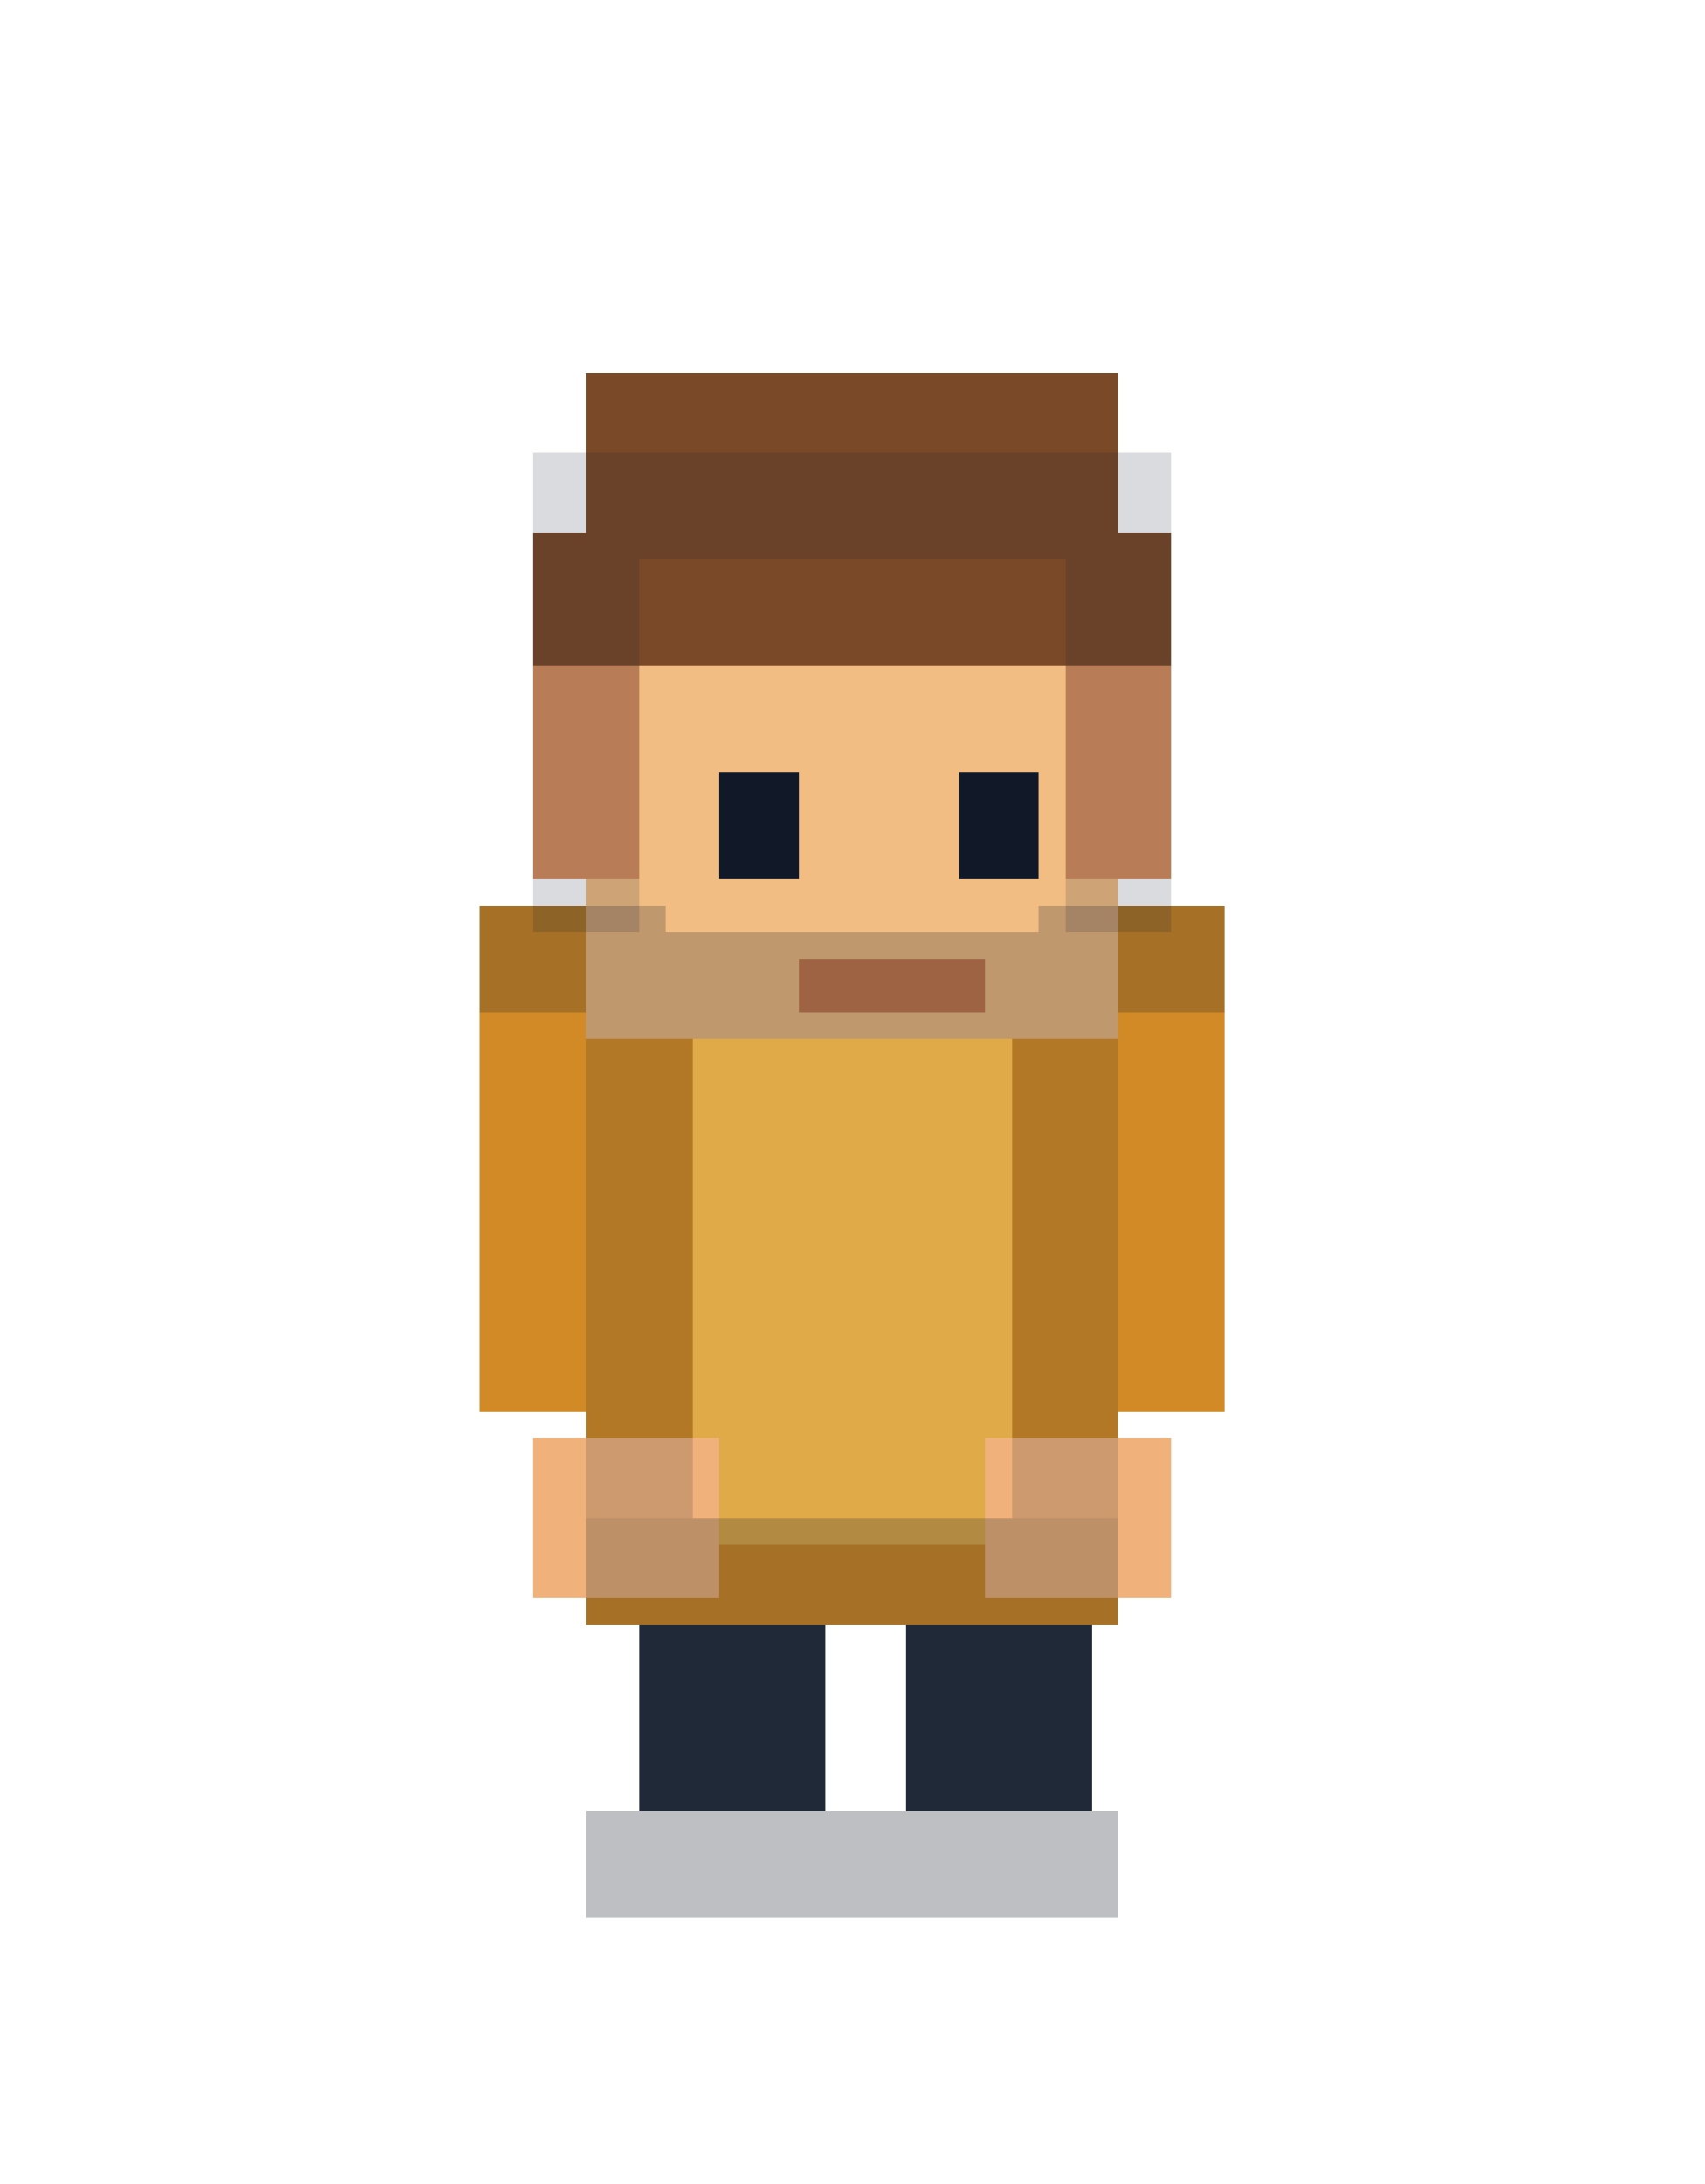
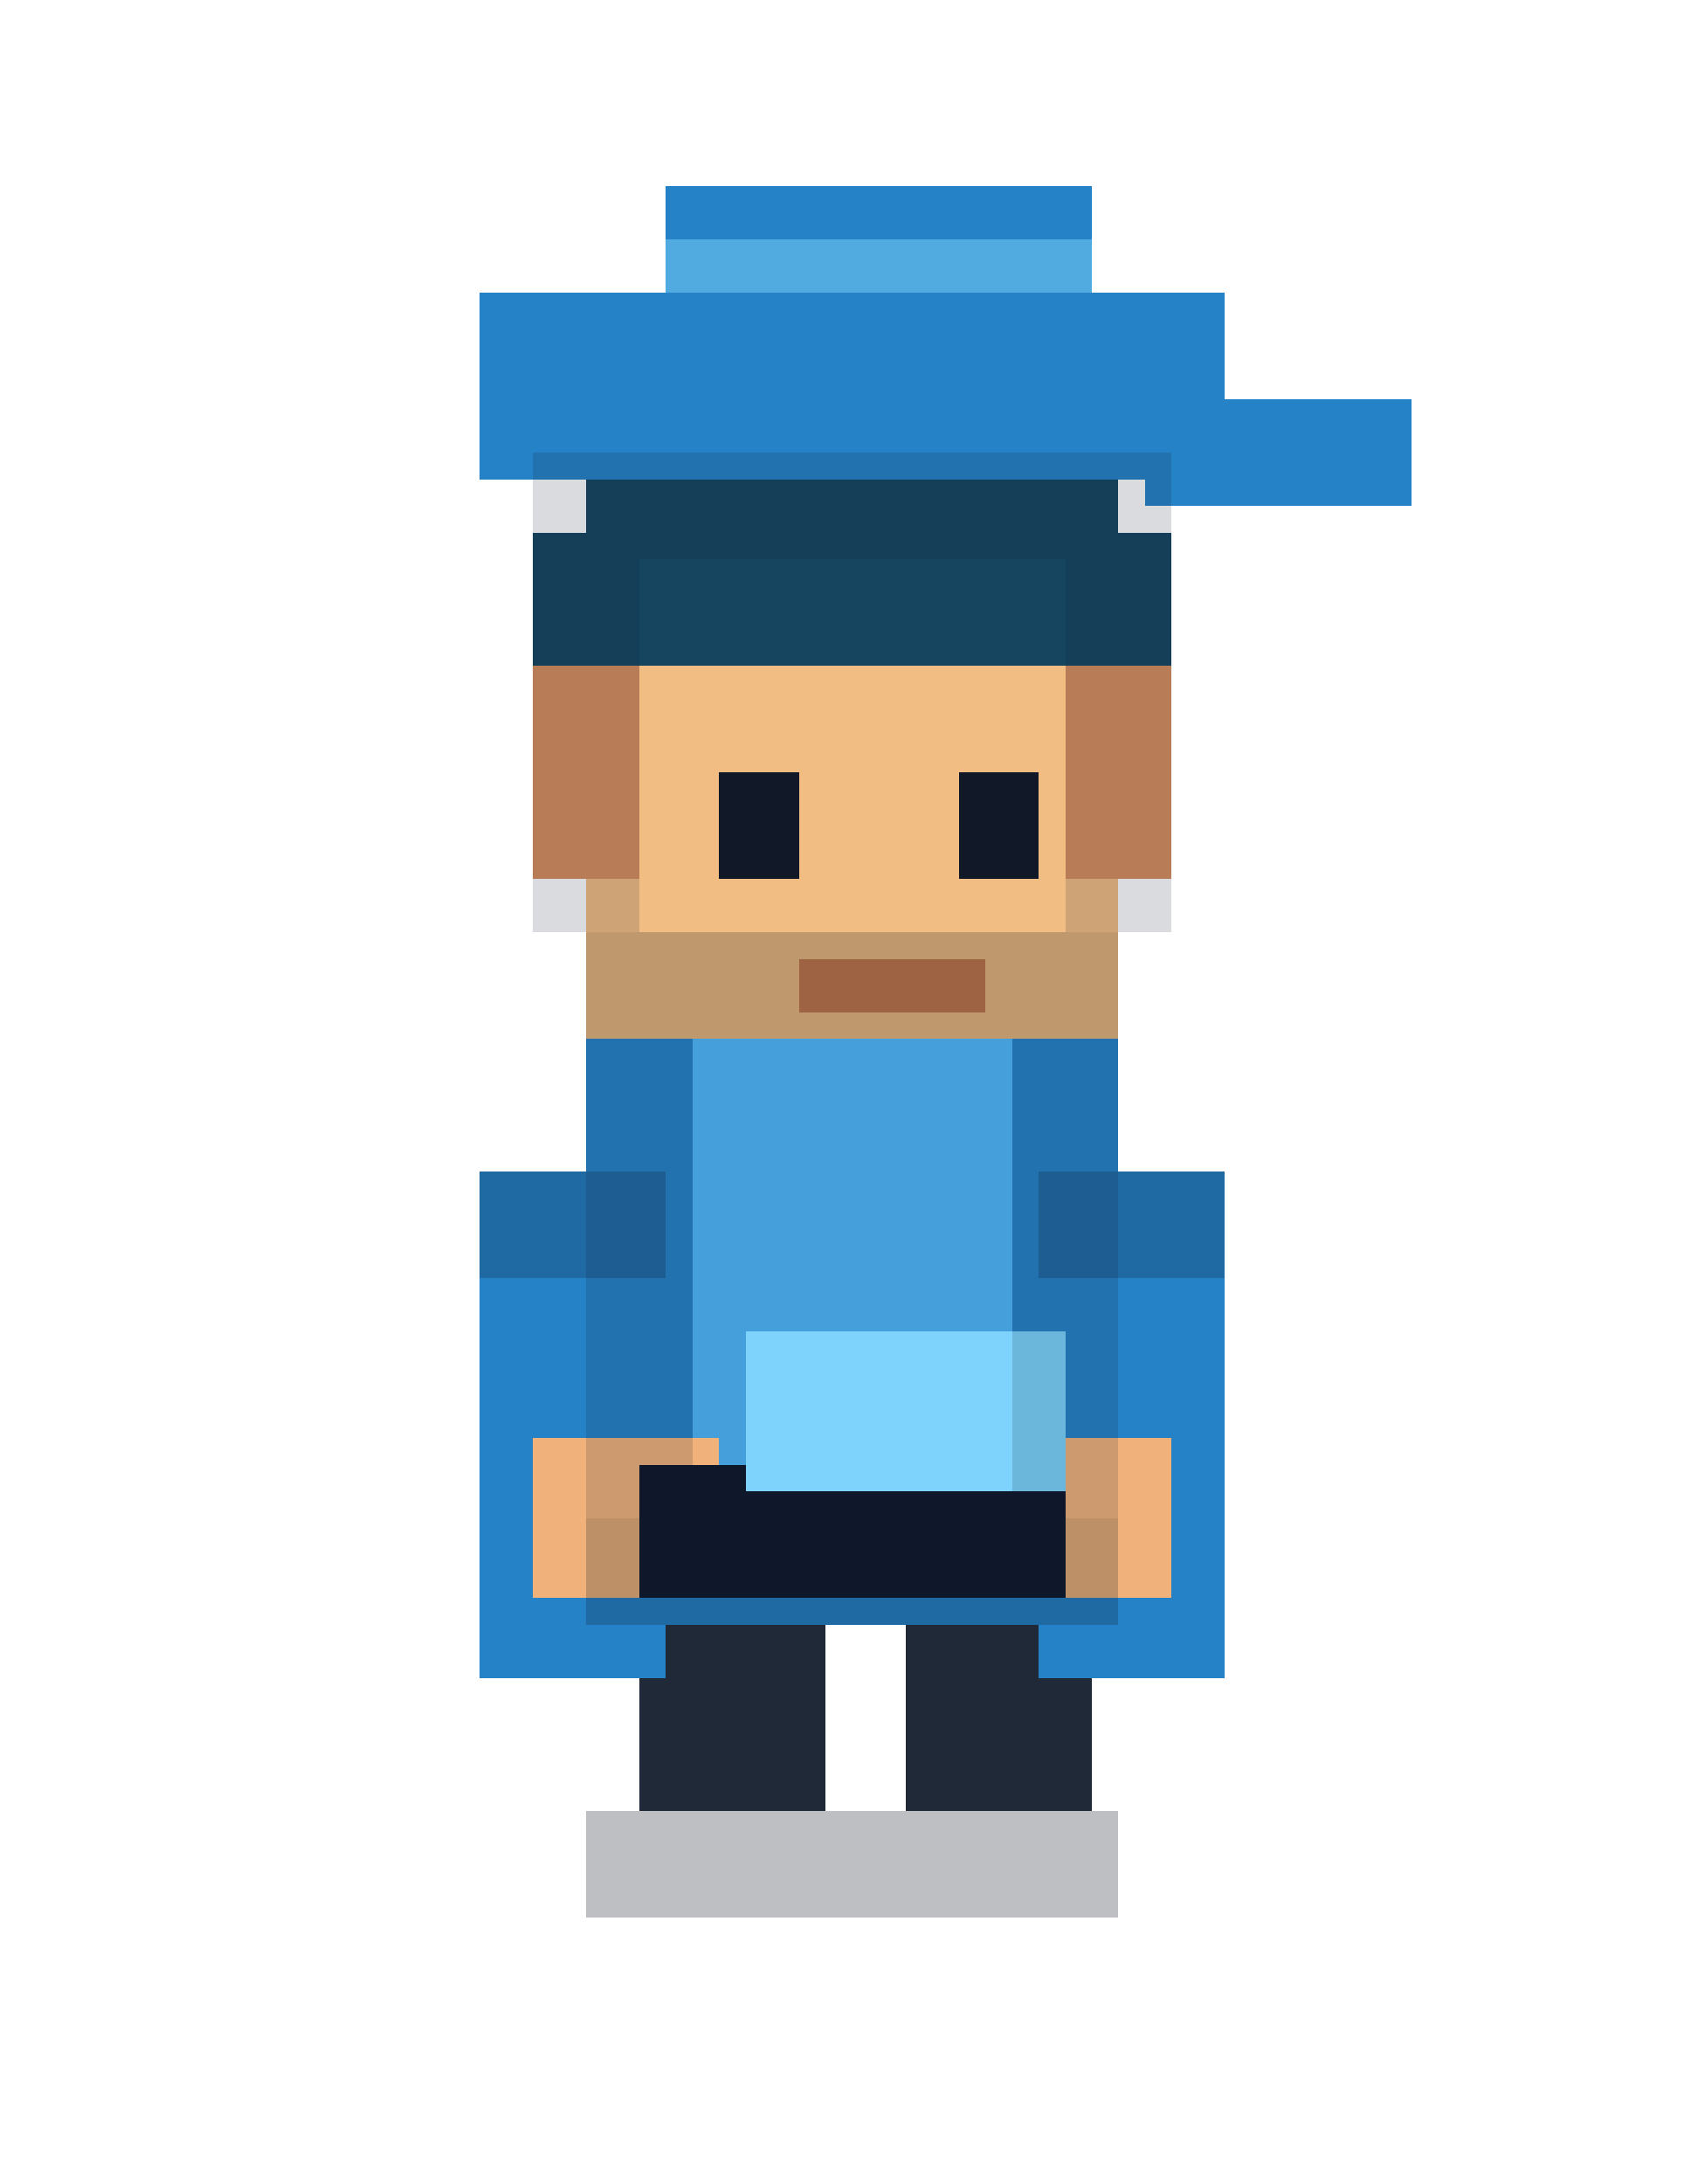
<svg xmlns="http://www.w3.org/2000/svg" width="64" height="82" viewBox="0 0 64 82" shape-rendering="crispEdges">
  <path d="M22 68h20v4H22z" fill="#111827" opacity=".28" />
  <path d="M24 56h7v12h-7zM34 56h7v12h-7z" fill="#1f2937" />
-   <path d="M22 35h20v26H22z" fill="#d18a25" />
-   <path d="M26 38h12v20H26z" fill="#fde68a" opacity=".35" />
-   <path d="M18 34h7v19h-7zM39 34h7v19h-7z" fill="#d18a25" />
+   <path d="M22 35h20v26H22z" fill="#2582c7" />
+   <path d="M26 38h12v20H26z" fill="#7dd3fc" opacity=".35" />
+   <path d="M18 44h7v19h-7zM39 44h7v19h-7z" fill="#2582c7" />
  <path d="M20 54h7v6h-7zM37 54h7v6h-7z" fill="#f0b27a" />
  <path d="M22 17h20v22H22z" fill="#f2bd82" />
  <path d="M20 22h4v11h-4zM40 22h4v11h-4z" fill="#d8905f" />
-   <path d="M22 14h20v9H22zM20 20h24v5H20z" fill="#7a4a28" />
+   <path d="M22 14h20v9H22zM20 20h24v5H20z" fill="#164560" />
+   <path d="M18 11h28v7H18zM25 7h16v7H25zM43 15h10v4H43z" fill="#2582c7" />
+   <path d="M25 9h16v2H25z" fill="#7dd3fc" opacity=".5" />
  <path d="M27 29h3v4h-3zM36 29h3v4h-3z" fill="#111827" />
  <path d="M30 36h7v2h-7z" fill="#9a3412" opacity=".5" />
-   <path d="M22 35h20v4H22zM22 57h20v4H22zM18 34h7v4h-7zM39 34h7v4h-7z" fill="#0f172a" opacity=".22" />
+   <path d="M24 55h16v5H24z" fill="#0f172a" />
+   <path d="M28 50h12v6H28z" fill="#7dd3fc" />
+   <path d="M22 35h20v4H22zM22 57h20v4H22zM18 44h7v4h-7zM39 44h7v4h-7z" fill="#0f172a" opacity=".22" />
  <path d="M20 17h24v4H20zM20 21h4v14h-4zM40 21h4v14h-4zM22 39h4v18h-4zM38 39h4v18h-4z" fill="#0f172a" opacity=".16" />
</svg>
